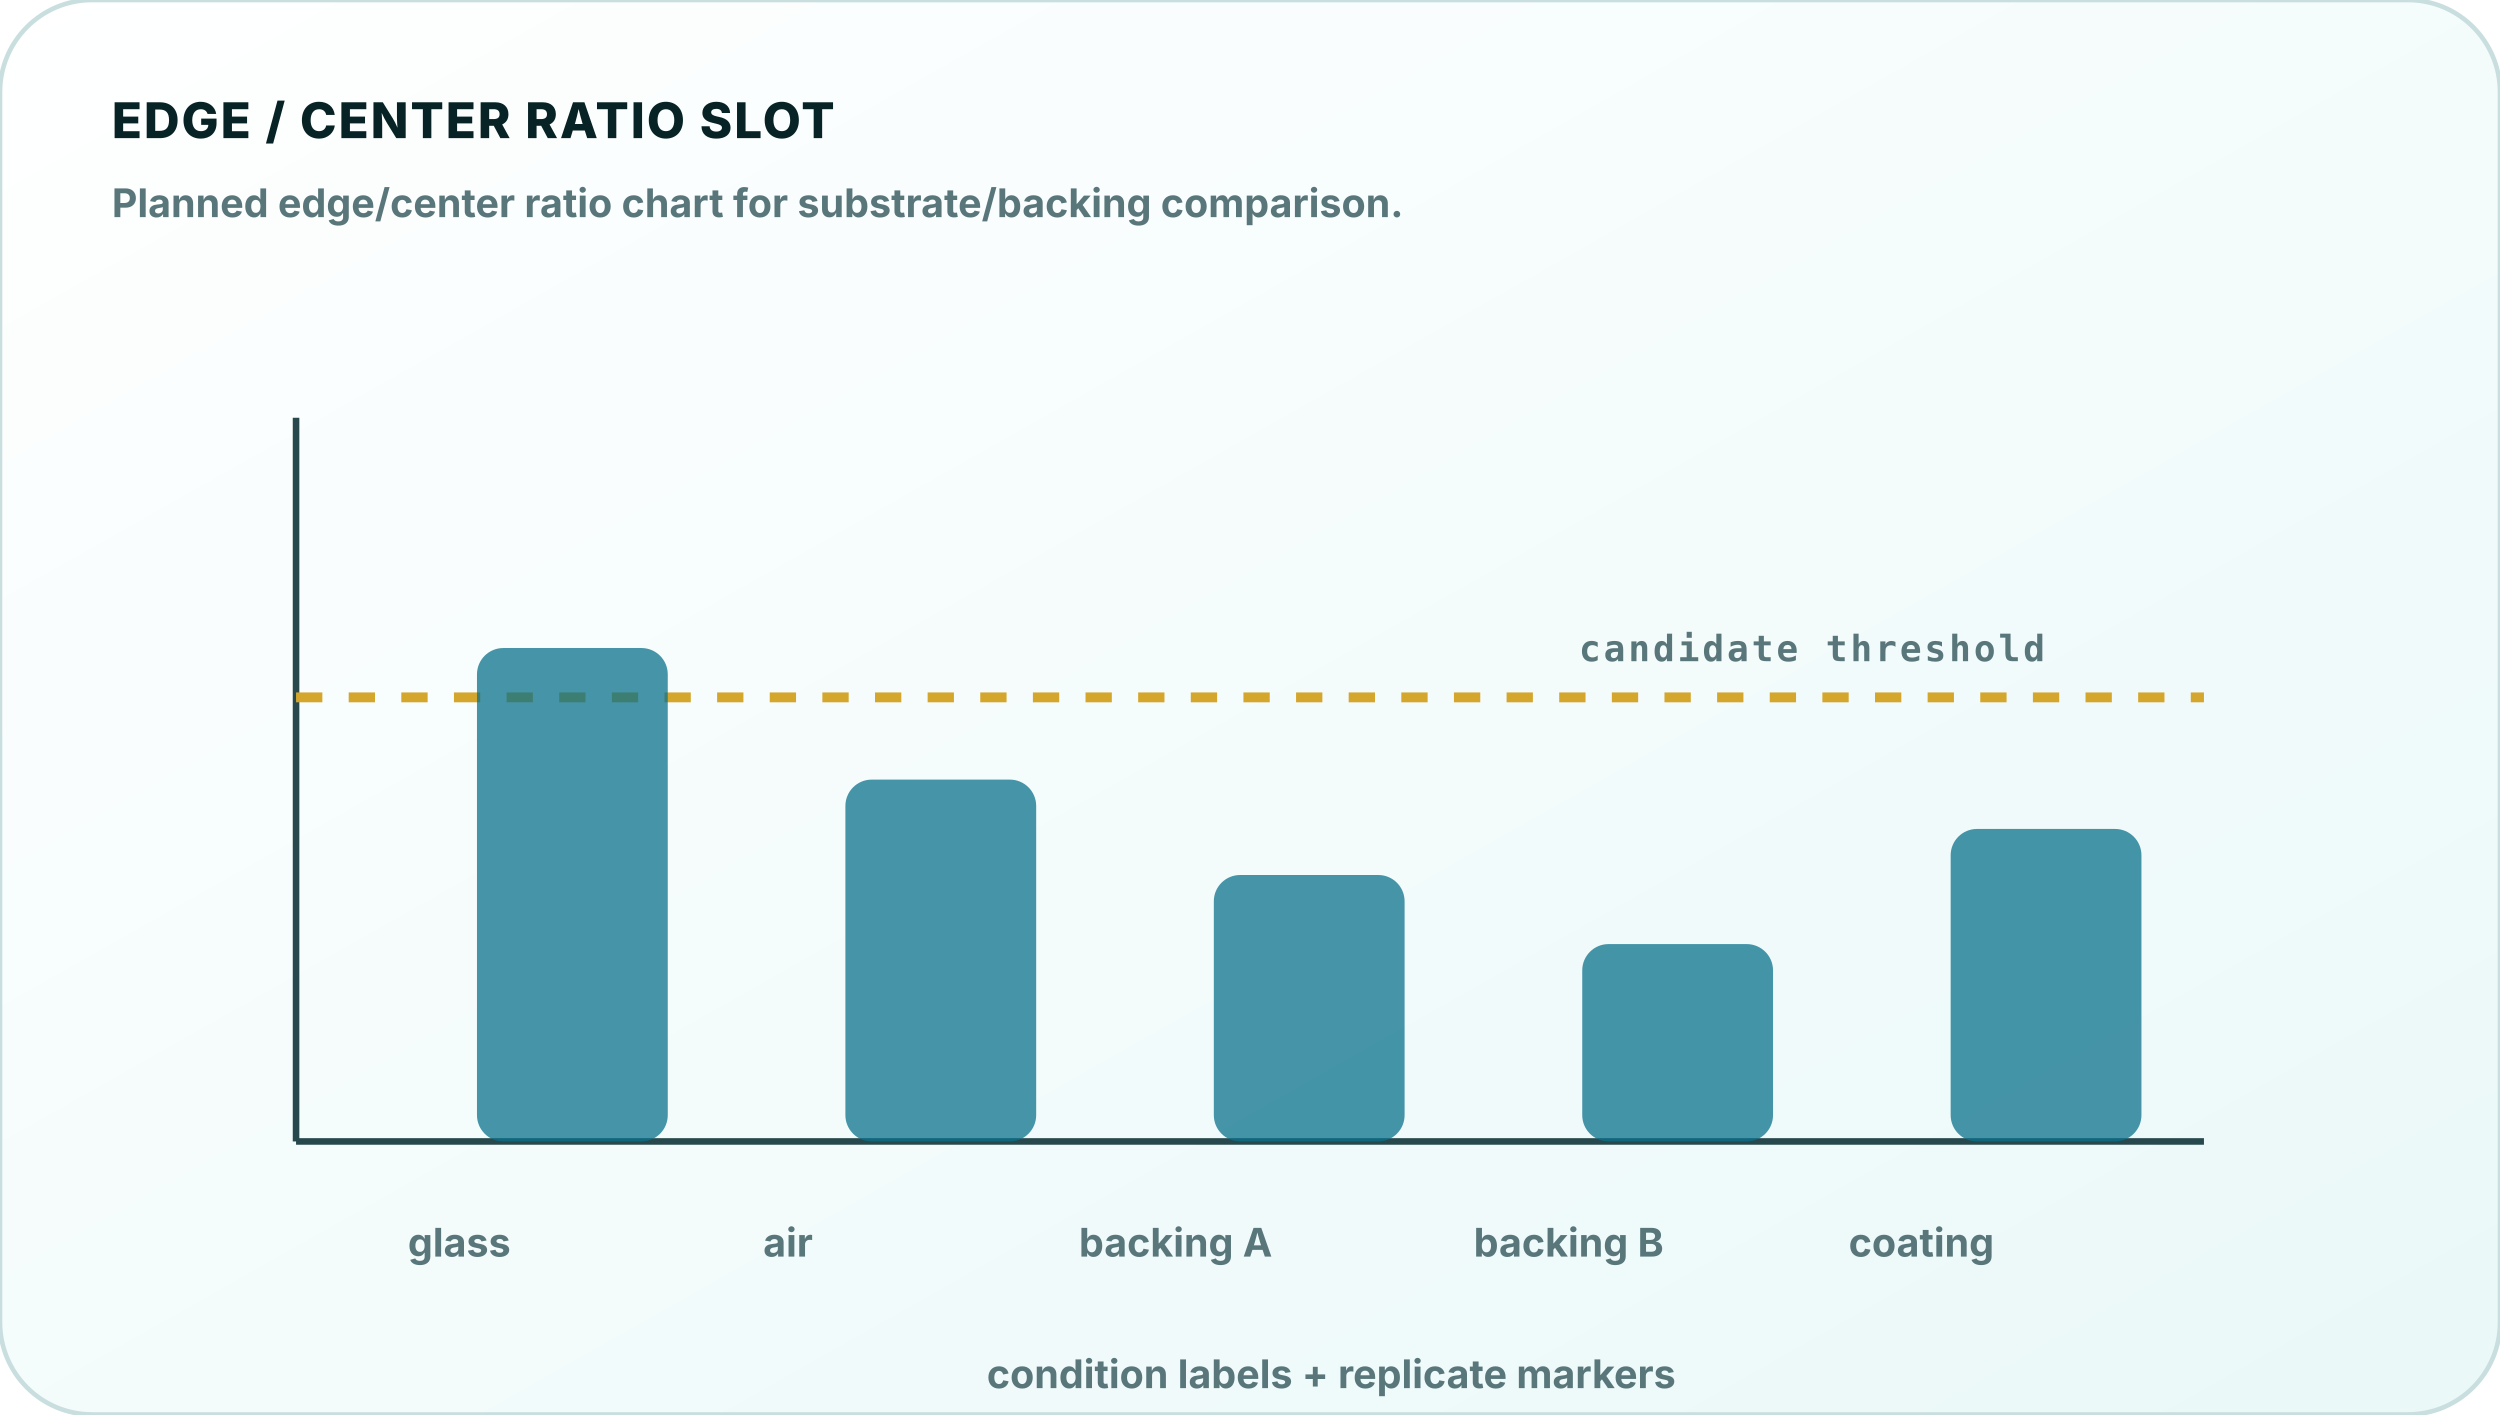
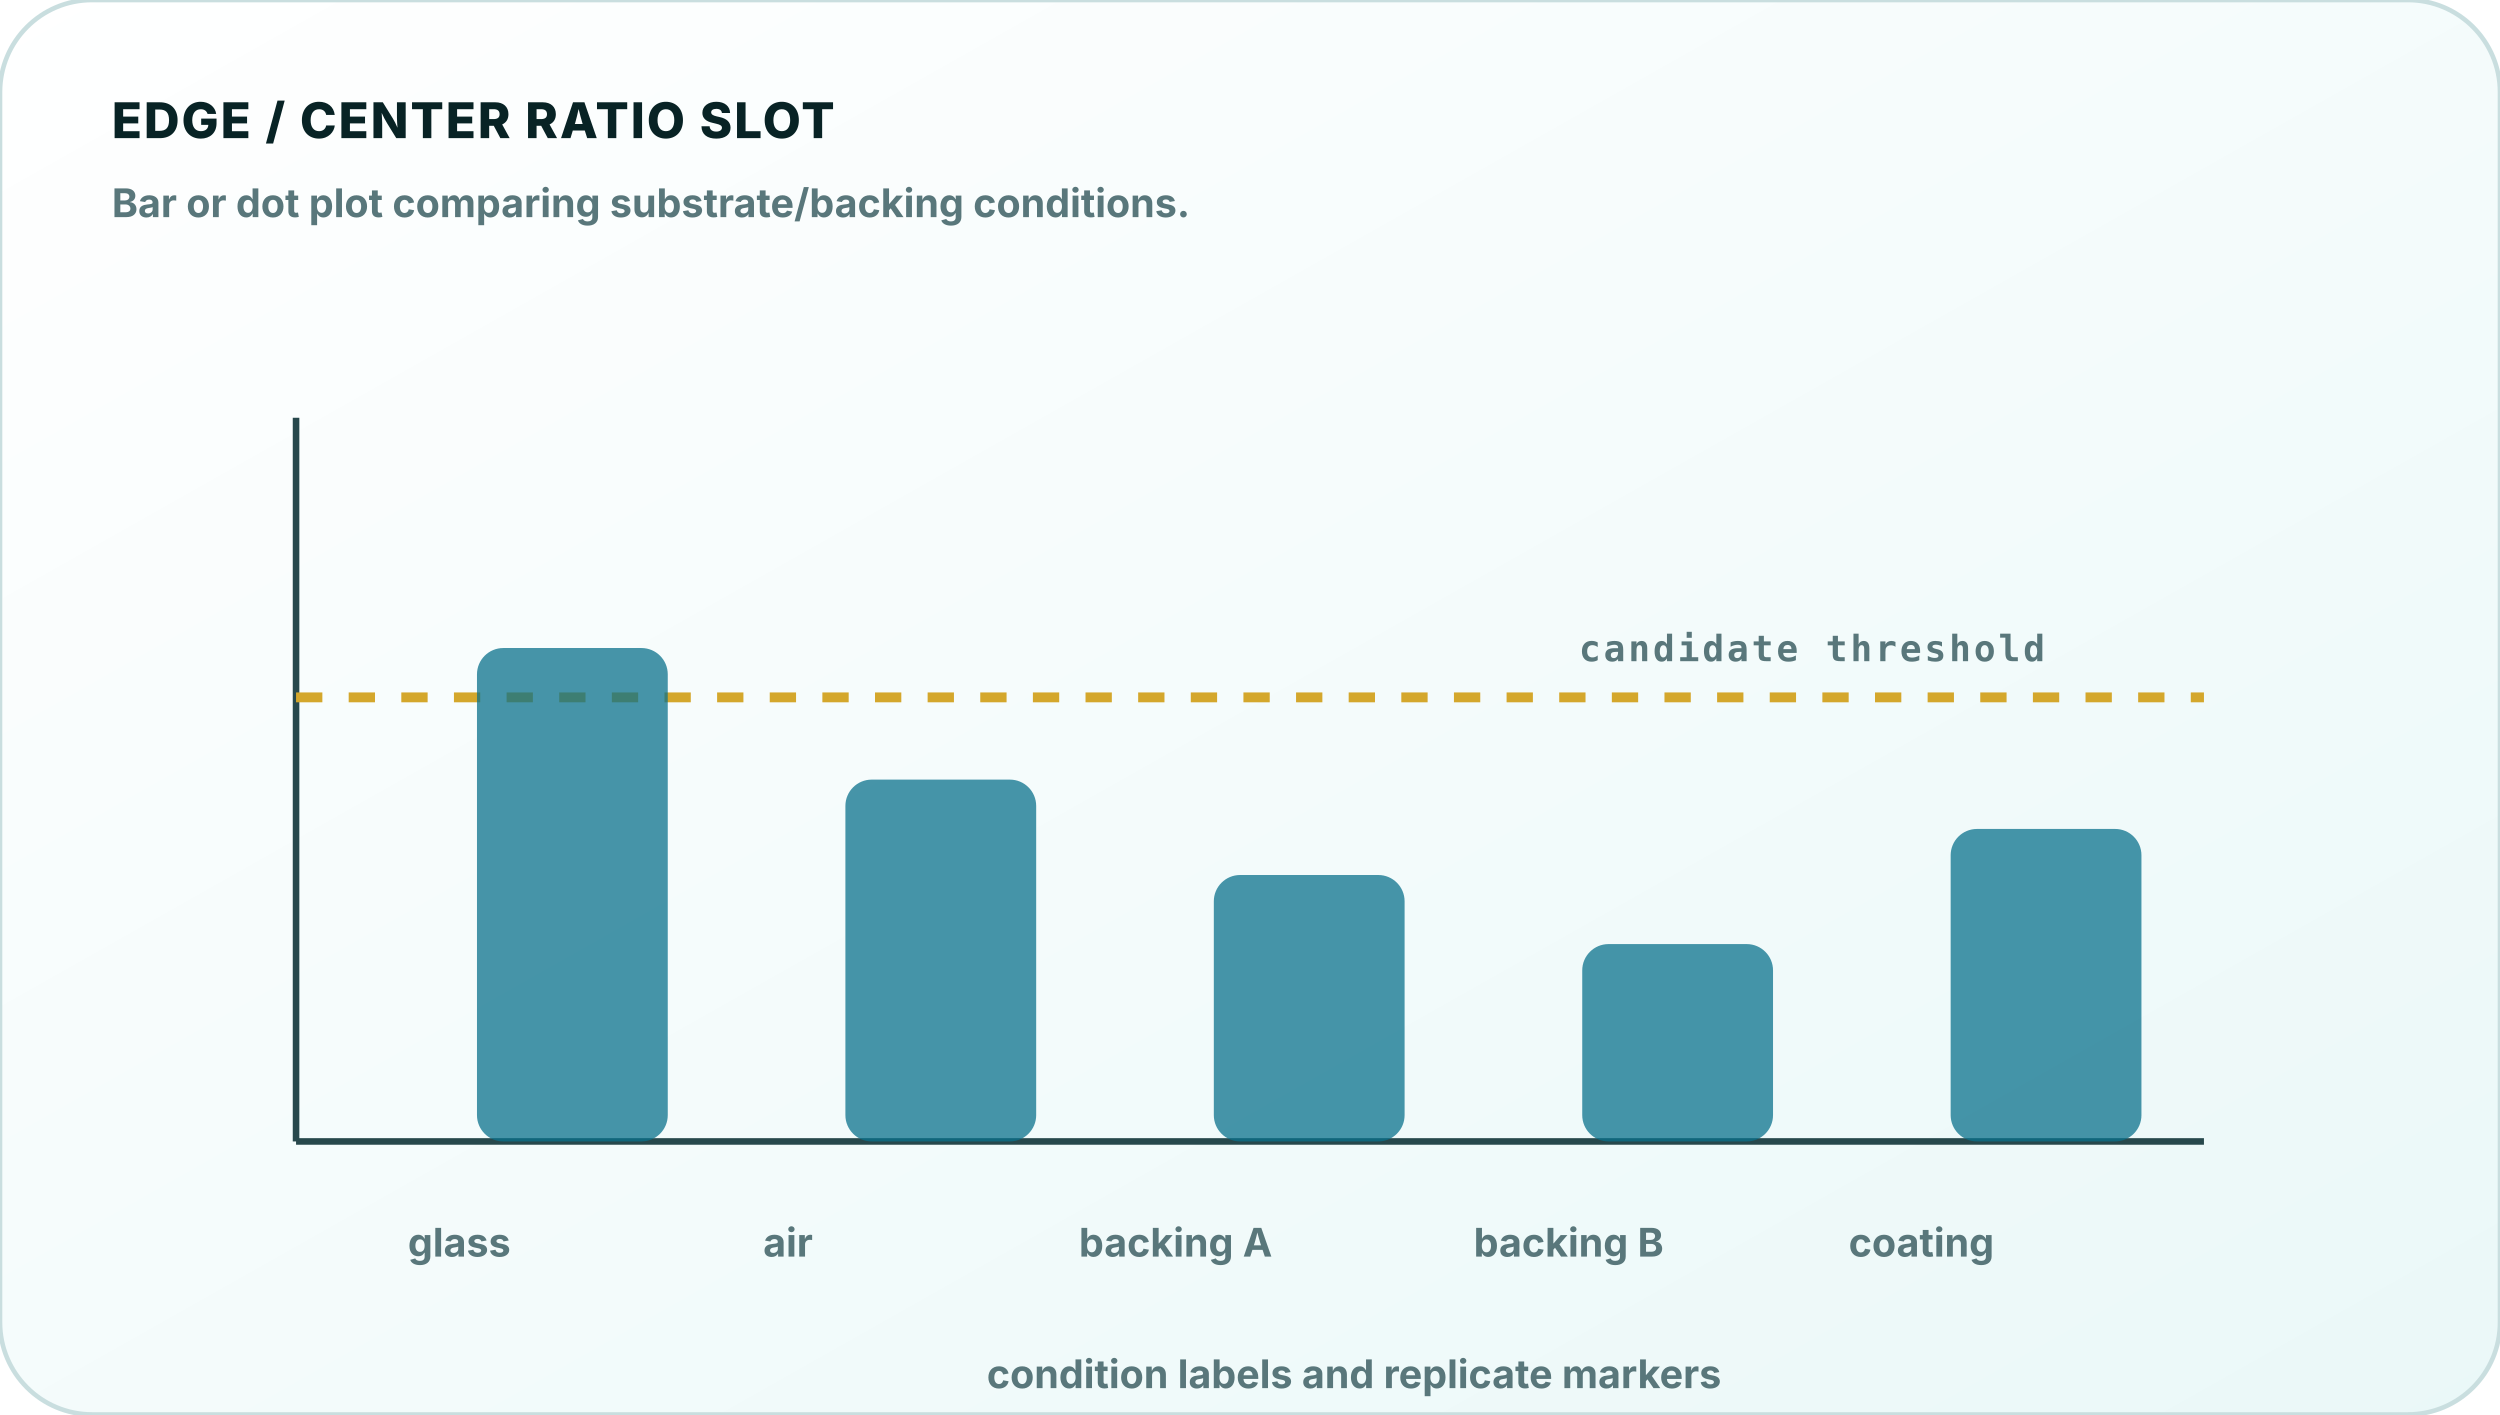
<svg xmlns="http://www.w3.org/2000/svg" viewBox="0 0 760 430" role="img" aria-labelledby="title desc">
  <defs>
    <linearGradient id="bg" x1="0" y1="0" x2="1" y2="1">
      <stop offset="0" stop-color="#ffffff" />
      <stop offset="1" stop-color="#eaf8f8" />
    </linearGradient>
    <style>
    .card{fill:url(#bg);stroke:#c9dedf;stroke-width:1.4}.ink{fill:#082325}.muted{fill:#59777b}.teal{fill:#08708b}.line{stroke:#08708b;stroke-width:3;fill:none;stroke-linecap:round;stroke-linejoin:round}.grid{stroke:#d9e9ea;stroke-width:1}.dash{stroke:#8bbdc7;stroke-width:2;stroke-dasharray:6 6;fill:none}.label{font-family:Inter,Arial,sans-serif;font-weight:800;font-size:15px;letter-spacing:.04em}.small{font-family:Inter,Arial,sans-serif;font-weight:650;font-size:12px}.mono{font-family:ui-monospace,SFMono-Regular,Consolas,monospace;font-weight:760;font-size:11px;letter-spacing:.08em}
  </style>
  </defs>
  <rect width="760" height="430" rx="28" class="card" />
  <text x="34" y="42" class="label ink">EDGE / CENTER RATIO SLOT</text>
-   <text x="34" y="66" class="small muted">Planned edge/center ratio chart for substrate/backing comparison.</text>
+   <text x="34" y="66" class="small muted">Bar or dot plot comparing substrate/backing conditions.</text>
  <g transform="translate(90 102)">
    <line x1="0" y1="245" x2="580" y2="245" stroke="#27484c" stroke-width="2" />
    <line x1="0" y1="245" x2="0" y2="25" stroke="#27484c" stroke-width="2" />
    <line x1="0" y1="110" x2="580" y2="110" stroke="#d4a72c" stroke-width="3" stroke-dasharray="8 8" />
    <text x="390" y="99" class="mono muted">candidate threshold</text>
    <g fill="#08708b" opacity=".74">
      <rect x="55" y="95" width="58" height="150" rx="8" />
      <rect x="167" y="135" width="58" height="110" rx="8" />
      <rect x="279" y="164" width="58" height="81" rx="8" />
      <rect x="391" y="185" width="58" height="60" rx="8" />
      <rect x="503" y="150" width="58" height="95" rx="8" />
    </g>
    <text x="34" y="280" class="small muted">glass</text>
    <text x="142" y="280" class="small muted">air</text>
    <text x="238" y="280" class="small muted">backing A</text>
    <text x="358" y="280" class="small muted">backing B</text>
    <text x="472" y="280" class="small muted">coating</text>
-     <text x="210" y="320" class="small muted">condition labels + replicate markers</text>
+     <text x="210" y="320" class="small muted">condition labels and replicate markers</text>
  </g>
</svg>
